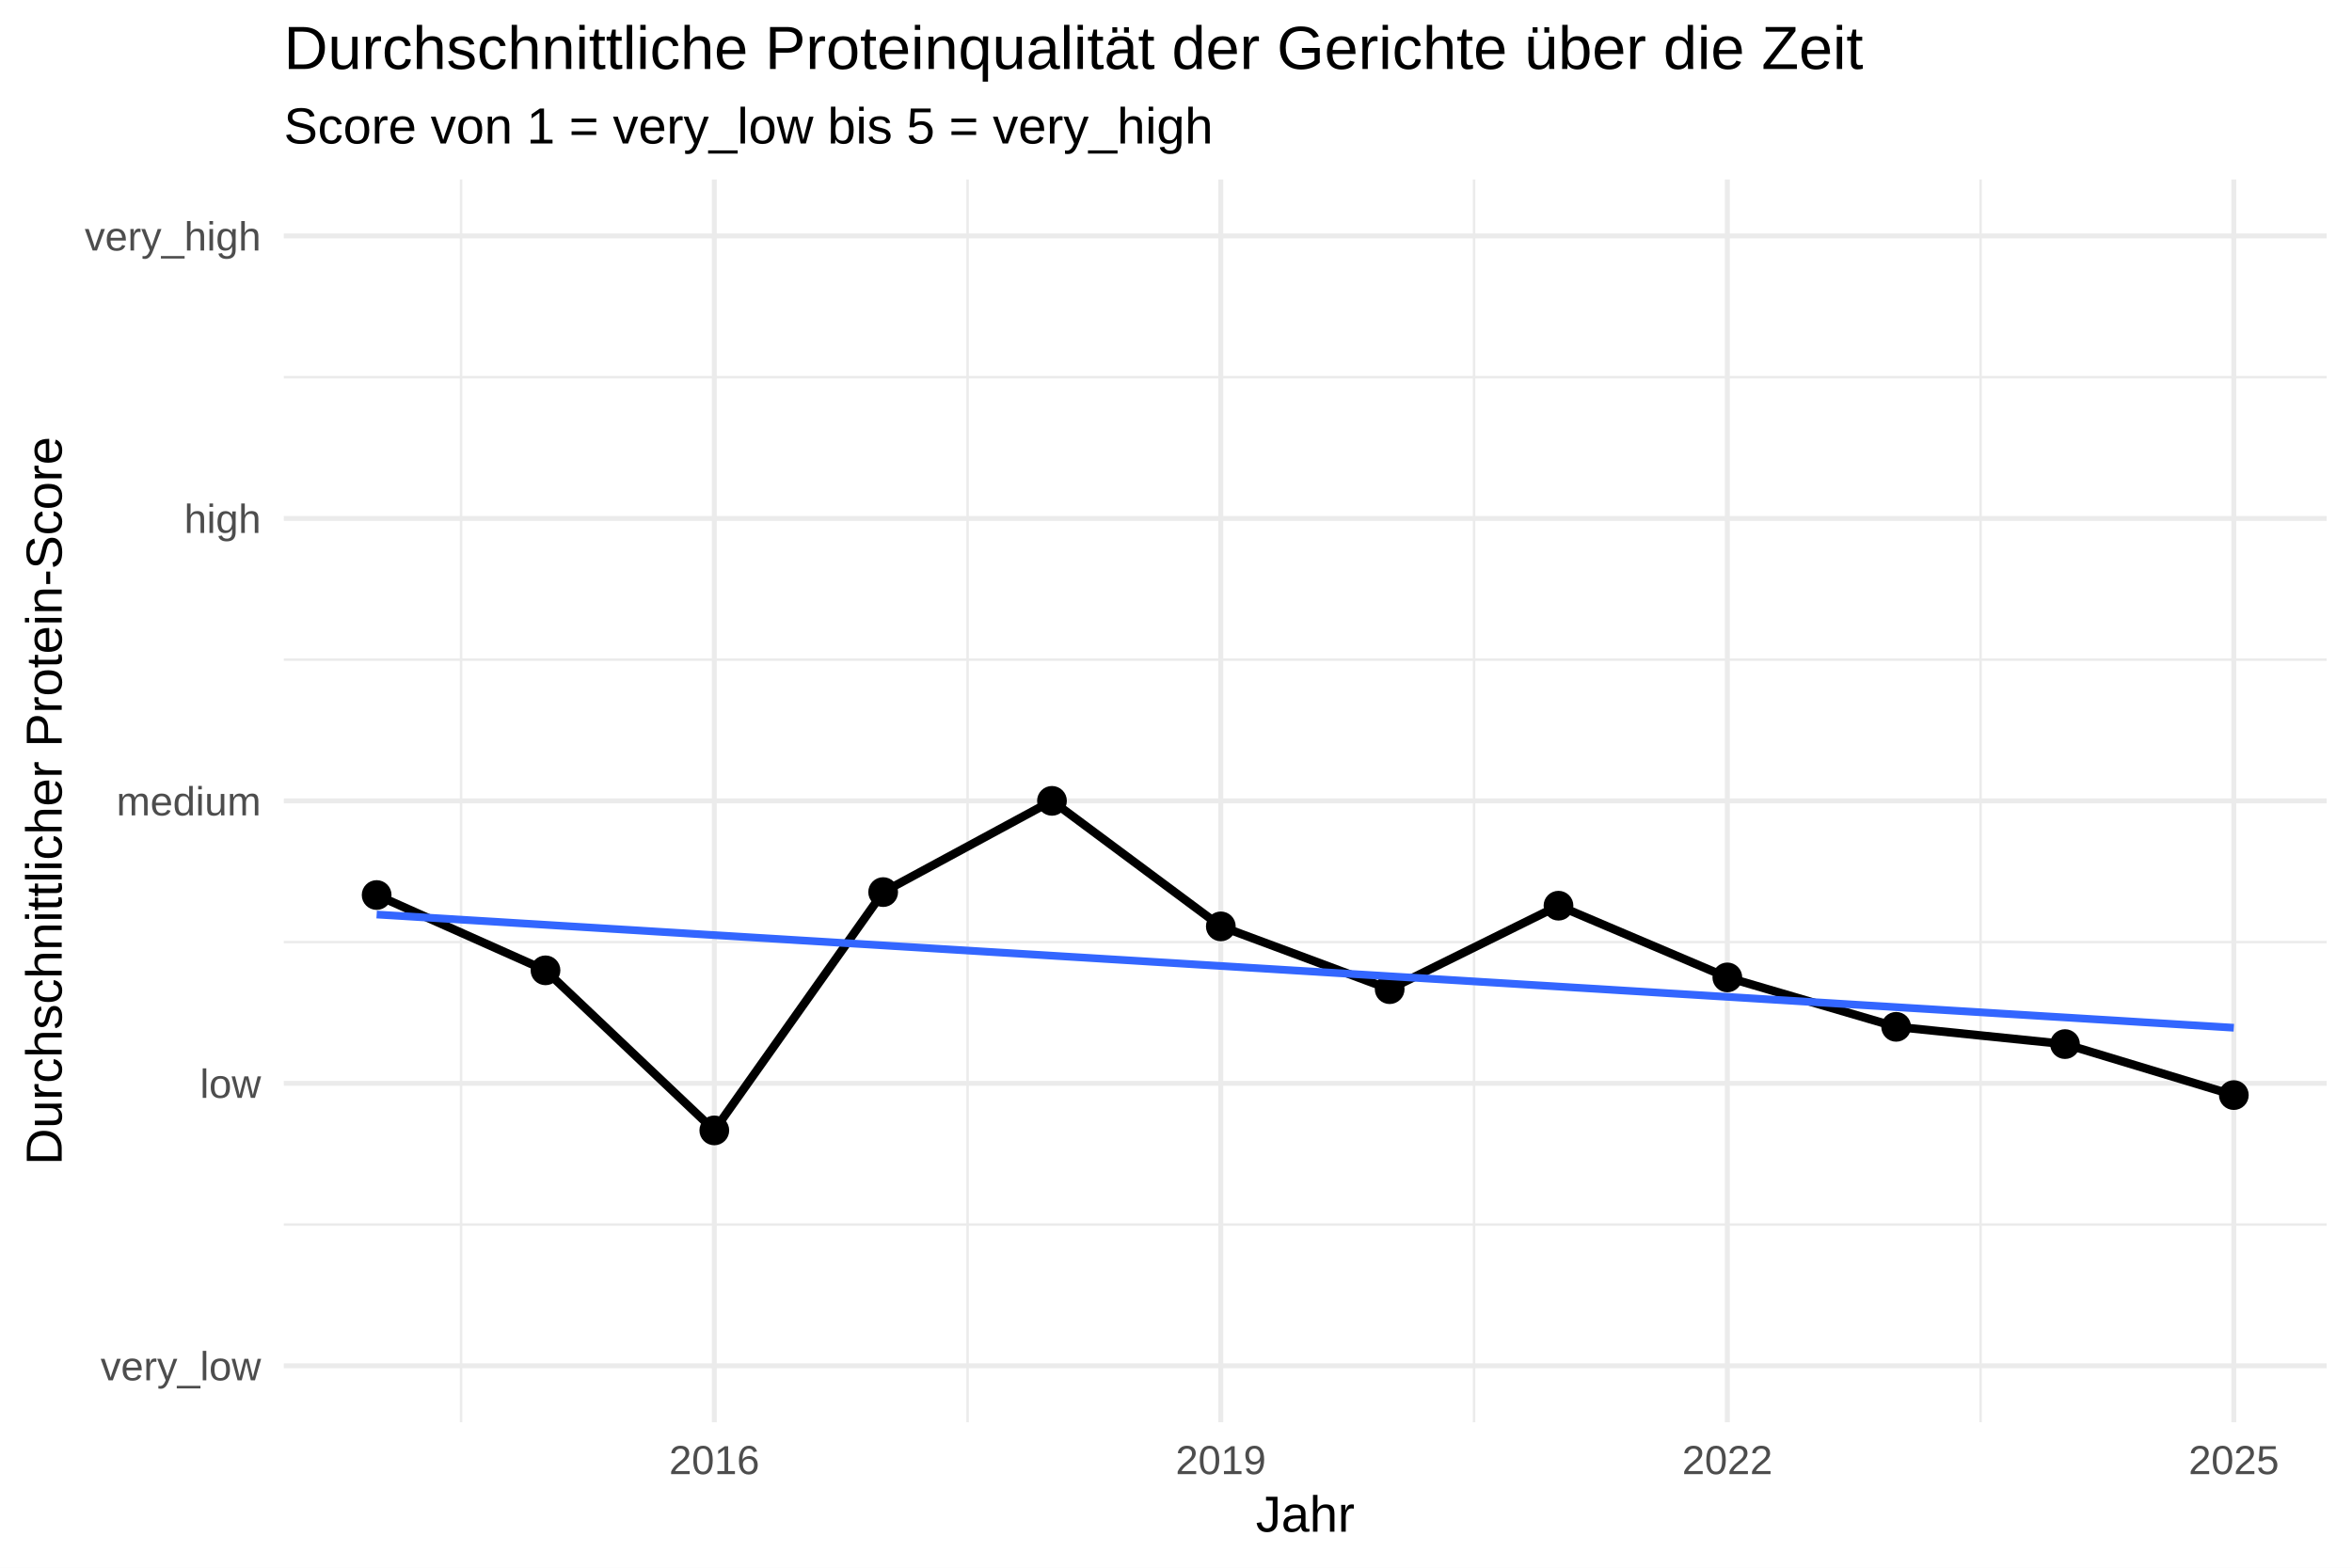
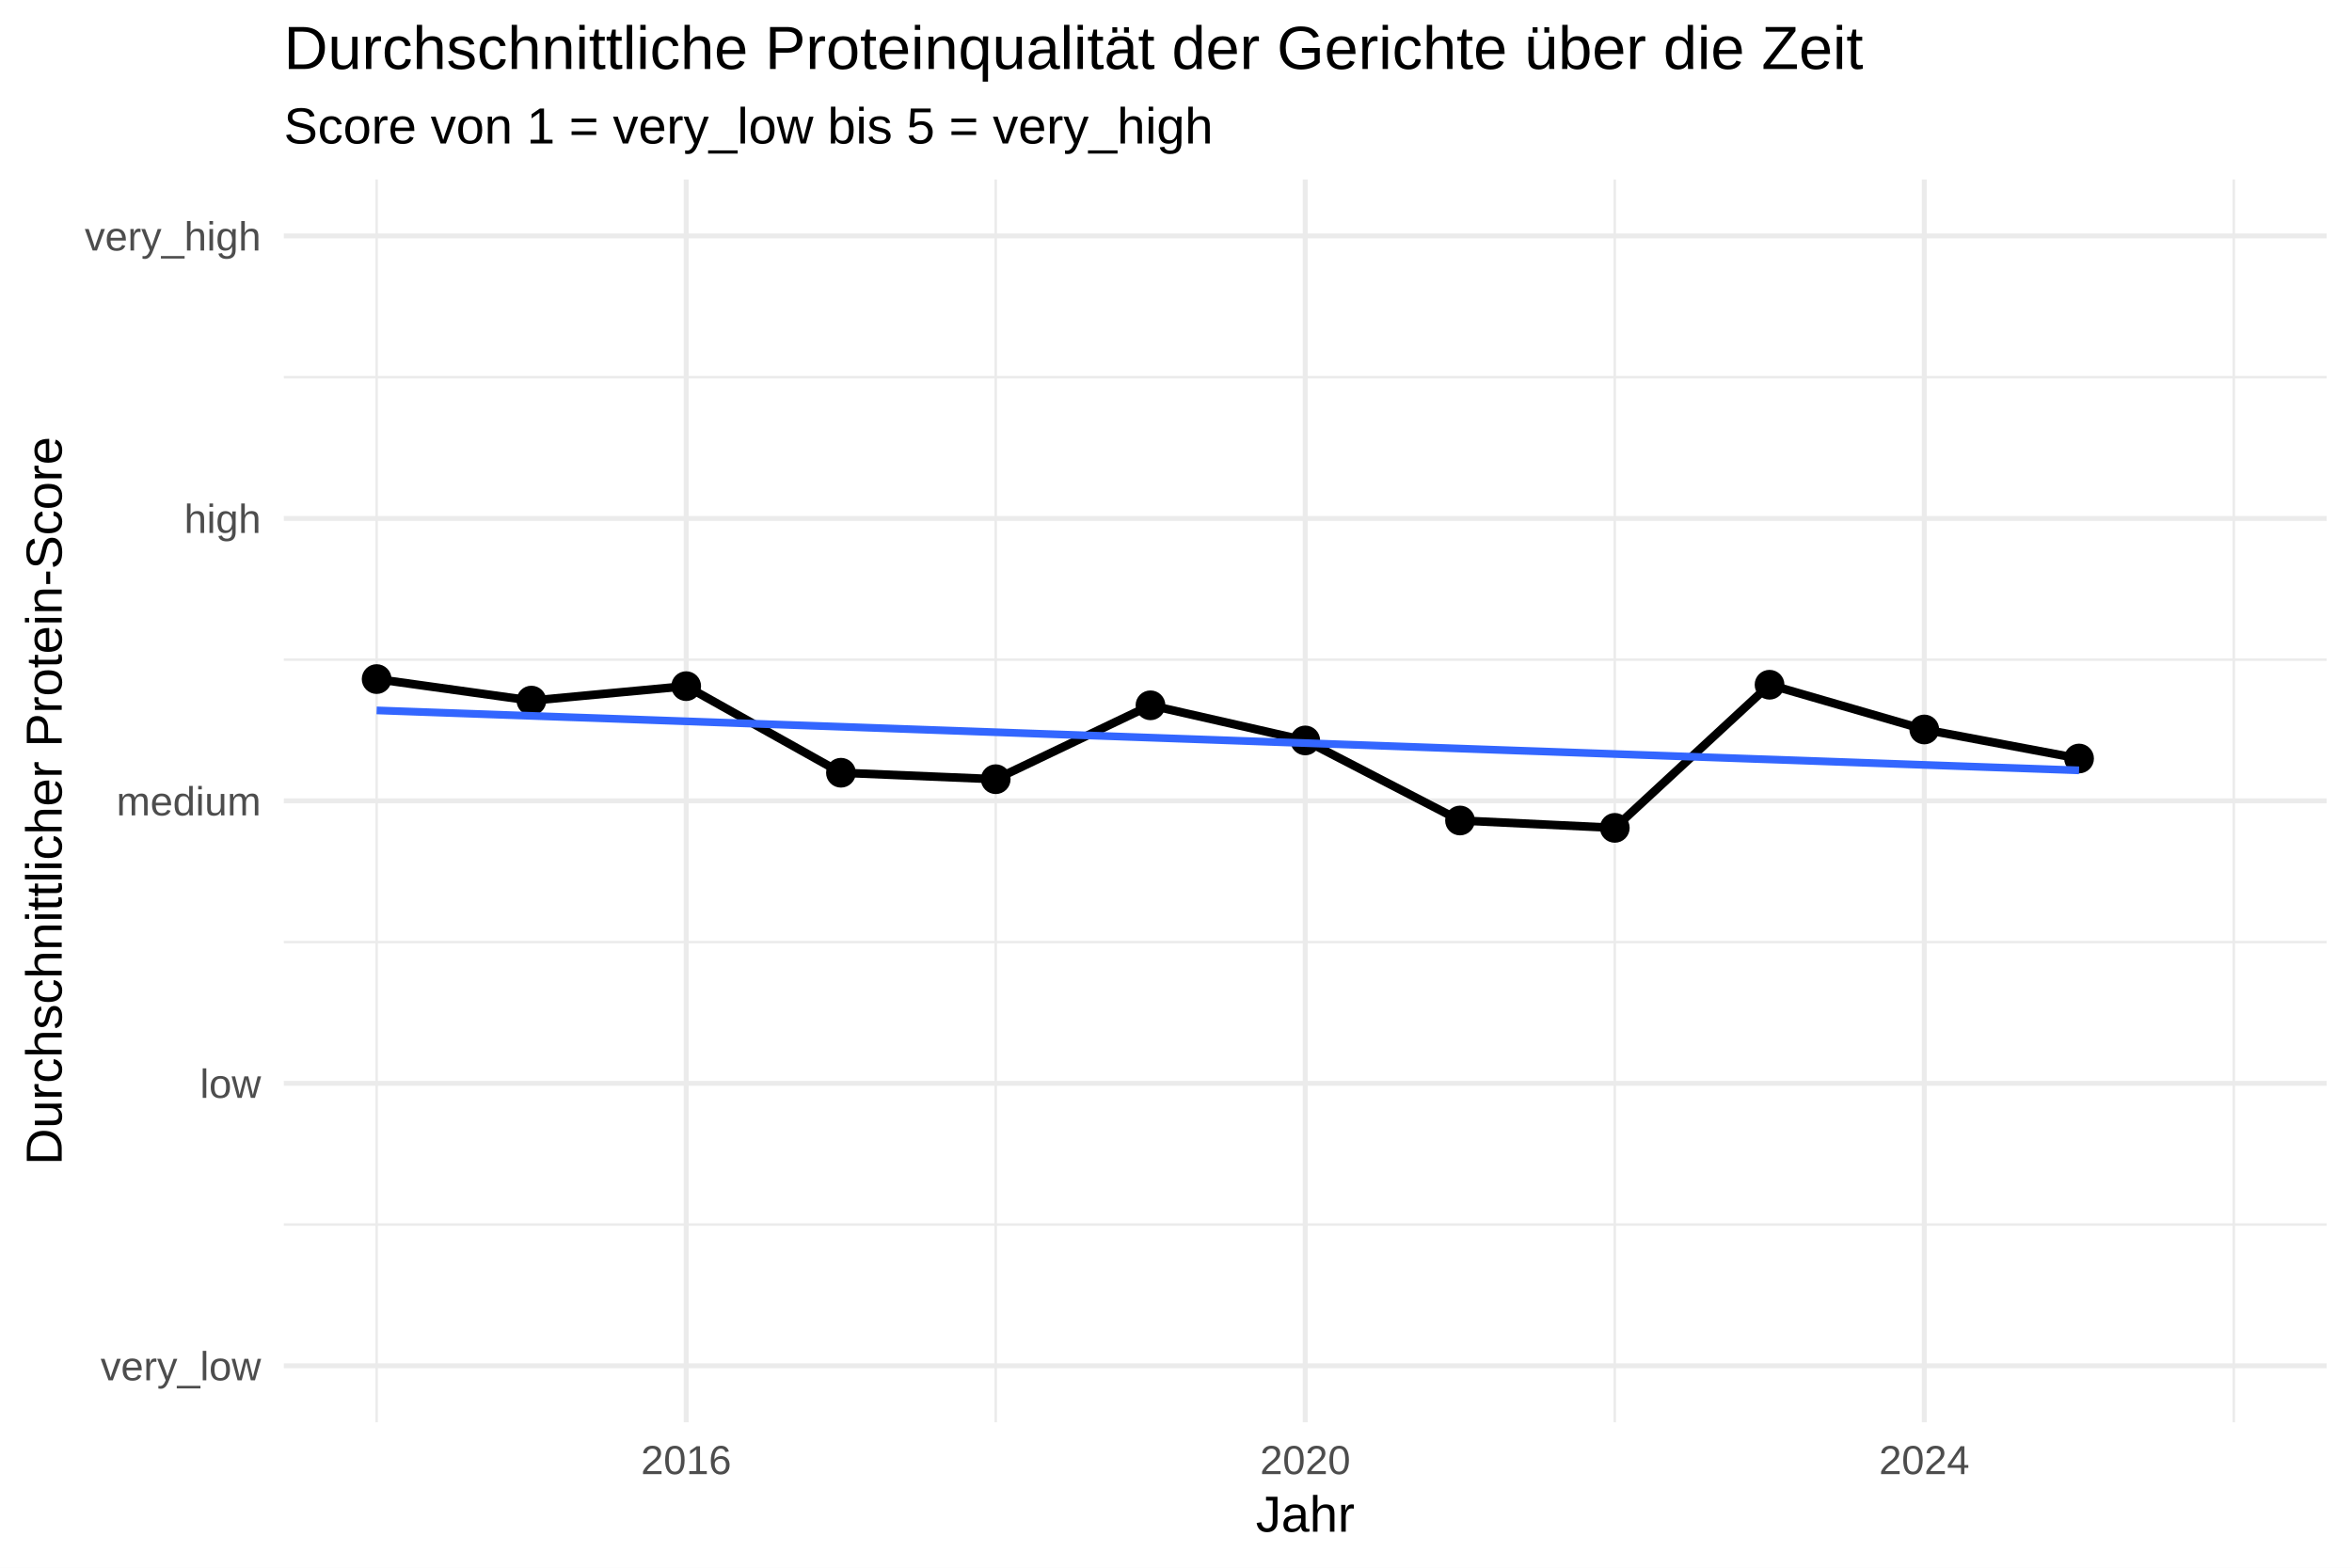
<svg xmlns="http://www.w3.org/2000/svg" width="648.00pt" height="432.00pt" viewBox="0 0 648.00 432.00">
  <g class="svglite">
    <defs>
      <style type="text/css">
    .svglite line, .svglite polyline, .svglite polygon, .svglite path, .svglite rect, .svglite circle {
      fill: none;
      stroke: #000000;
      stroke-linecap: round;
      stroke-linejoin: round;
      stroke-miterlimit: 10.00;
    }
    .svglite text {
      white-space: pre;
    }
    .svglite g.glyphgroup path {
      fill: inherit;
      stroke: none;
    }
  </style>
    </defs>
    <rect width="100%" height="100%" style="stroke: none; fill: #FFFFFF;" />
    <defs>
      <clipPath id="cpMC4wMHw2NDguMDB8MC4wMHw0MzIuMDA=">
        <rect x="0.00" y="0.00" width="648.00" height="432.00" />
      </clipPath>
    </defs>
    <g clip-path="url(#cpMC4wMHw2NDguMDB8MC4wMHw0MzIuMDA=)">
      <rect x="0.00" y="0.00" width="648.00" height="432.00" style="stroke-width: 1.36; stroke: none; fill: #FFFFFF;" />
    </g>
    <defs>
      <clipPath id="cpNzguMTl8NjQxLjAzfDQ5LjQ2fDM5MS45Mw==">
        <rect x="78.19" y="49.46" width="562.84" height="342.47" />
      </clipPath>
    </defs>
    <g clip-path="url(#cpNzguMTl8NjQxLjAzfDQ5LjQ2fDM5MS45Mw==)">
      <polyline points="78.19,337.44 641.03,337.44 " style="stroke-width: 0.68; stroke: #EBEBEB; stroke-linecap: butt;" />
      <polyline points="78.19,259.61 641.03,259.61 " style="stroke-width: 0.68; stroke: #EBEBEB; stroke-linecap: butt;" />
      <polyline points="78.19,181.77 641.03,181.77 " style="stroke-width: 0.68; stroke: #EBEBEB; stroke-linecap: butt;" />
      <polyline points="78.19,103.94 641.03,103.94 " style="stroke-width: 0.68; stroke: #EBEBEB; stroke-linecap: butt;" />
-       <polyline points="127.03,391.93 127.03,49.46 " style="stroke-width: 0.68; stroke: #EBEBEB; stroke-linecap: butt;" />
-       <polyline points="266.58,391.93 266.58,49.46 " style="stroke-width: 0.68; stroke: #EBEBEB; stroke-linecap: butt;" />
-       <polyline points="406.12,391.93 406.12,49.46 " style="stroke-width: 0.68; stroke: #EBEBEB; stroke-linecap: butt;" />
-       <polyline points="545.67,391.93 545.67,49.46 " style="stroke-width: 0.68; stroke: #EBEBEB; stroke-linecap: butt;" />
+       <polyline points="103.77,391.93 103.77,49.46 " style="stroke-width: 0.68; stroke: #EBEBEB; stroke-linecap: butt;" />
+       <polyline points="274.33,391.93 274.33,49.46 " style="stroke-width: 0.68; stroke: #EBEBEB; stroke-linecap: butt;" />
+       <polyline points="444.89,391.93 444.89,49.46 " style="stroke-width: 0.68; stroke: #EBEBEB; stroke-linecap: butt;" />
+       <polyline points="615.44,391.93 615.44,49.46 " style="stroke-width: 0.68; stroke: #EBEBEB; stroke-linecap: butt;" />
      <polyline points="78.19,376.36 641.03,376.36 " style="stroke-width: 1.36; stroke: #EBEBEB; stroke-linecap: butt;" />
      <polyline points="78.19,298.53 641.03,298.53 " style="stroke-width: 1.36; stroke: #EBEBEB; stroke-linecap: butt;" />
      <polyline points="78.19,220.69 641.03,220.69 " style="stroke-width: 1.36; stroke: #EBEBEB; stroke-linecap: butt;" />
      <polyline points="78.19,142.86 641.03,142.86 " style="stroke-width: 1.36; stroke: #EBEBEB; stroke-linecap: butt;" />
      <polyline points="78.19,65.02 641.03,65.02 " style="stroke-width: 1.36; stroke: #EBEBEB; stroke-linecap: butt;" />
-       <polyline points="196.80,391.93 196.80,49.46 " style="stroke-width: 1.36; stroke: #EBEBEB; stroke-linecap: butt;" />
-       <polyline points="336.35,391.93 336.35,49.46 " style="stroke-width: 1.36; stroke: #EBEBEB; stroke-linecap: butt;" />
-       <polyline points="475.90,391.93 475.90,49.46 " style="stroke-width: 1.36; stroke: #EBEBEB; stroke-linecap: butt;" />
-       <polyline points="615.44,391.93 615.44,49.46 " style="stroke-width: 1.36; stroke: #EBEBEB; stroke-linecap: butt;" />
-       <polyline points="103.77,246.64 150.29,267.39 196.80,311.50 243.32,245.83 289.83,220.69 336.35,255.28 382.87,272.58 429.38,249.58 475.90,269.34 522.41,282.96 568.93,287.72 615.44,301.77 " style="stroke-width: 2.35; stroke-linecap: butt;" />
-       <circle cx="103.77" cy="246.64" r="3.65" style="stroke-width: 0.90; fill: #000000;" />
-       <circle cx="150.29" cy="267.39" r="3.65" style="stroke-width: 0.90; fill: #000000;" />
-       <circle cx="196.80" cy="311.50" r="3.65" style="stroke-width: 0.90; fill: #000000;" />
-       <circle cx="243.32" cy="245.83" r="3.65" style="stroke-width: 0.90; fill: #000000;" />
-       <circle cx="289.83" cy="220.69" r="3.65" style="stroke-width: 0.90; fill: #000000;" />
-       <circle cx="336.35" cy="255.28" r="3.65" style="stroke-width: 0.90; fill: #000000;" />
-       <circle cx="382.87" cy="272.58" r="3.65" style="stroke-width: 0.90; fill: #000000;" />
-       <circle cx="429.38" cy="249.58" r="3.65" style="stroke-width: 0.90; fill: #000000;" />
-       <circle cx="475.90" cy="269.34" r="3.65" style="stroke-width: 0.90; fill: #000000;" />
-       <circle cx="522.41" cy="282.96" r="3.65" style="stroke-width: 0.90; fill: #000000;" />
-       <circle cx="568.93" cy="287.72" r="3.65" style="stroke-width: 0.90; fill: #000000;" />
-       <circle cx="615.44" cy="301.77" r="3.65" style="stroke-width: 0.90; fill: #000000;" />
-       <polyline points="103.77,252.01 110.25,252.40 116.73,252.80 123.20,253.19 129.68,253.59 136.16,253.98 142.63,254.38 149.11,254.77 155.59,255.17 162.06,255.56 168.54,255.96 175.02,256.35 181.49,256.75 187.97,257.14 194.45,257.54 200.92,257.93 207.40,258.33 213.88,258.72 220.36,259.12 226.83,259.51 233.31,259.91 239.79,260.30 246.26,260.70 252.74,261.09 259.22,261.49 265.69,261.88 272.17,262.28 278.65,262.67 285.12,263.06 291.60,263.46 298.08,263.85 304.55,264.25 311.03,264.64 317.51,265.04 323.98,265.43 330.46,265.83 336.94,266.22 343.42,266.62 349.89,267.01 356.37,267.41 362.85,267.80 369.32,268.20 375.80,268.59 382.28,268.99 388.75,269.38 395.23,269.78 401.71,270.17 408.18,270.57 414.66,270.96 421.14,271.36 427.61,271.75 434.09,272.15 440.57,272.54 447.04,272.94 453.52,273.33 460.00,273.73 466.48,274.12 472.95,274.52 479.43,274.91 485.91,275.31 492.38,275.70 498.86,276.10 505.34,276.49 511.81,276.89 518.29,277.28 524.77,277.68 531.24,278.07 537.72,278.47 544.20,278.86 550.67,279.26 557.15,279.65 563.63,280.05 570.10,280.44 576.58,280.84 583.06,281.23 589.54,281.63 596.01,282.02 602.49,282.42 608.97,282.81 615.44,283.21 " style="stroke-width: 2.13; stroke: #3366FF; stroke-linecap: butt;" />
+       <polyline points="189.05,391.93 189.05,49.46 " style="stroke-width: 1.36; stroke: #EBEBEB; stroke-linecap: butt;" />
+       <polyline points="359.61,391.93 359.61,49.46 " style="stroke-width: 1.36; stroke: #EBEBEB; stroke-linecap: butt;" />
+       <polyline points="530.16,391.93 530.16,49.46 " style="stroke-width: 1.36; stroke: #EBEBEB; stroke-linecap: butt;" />
+       <polyline points="103.77,187.13 146.41,193.06 189.05,189.08 231.69,212.94 274.33,214.72 316.97,194.36 359.61,204.04 402.25,226.10 444.89,228.13 487.53,188.69 530.16,201.02 572.80,209.02 " style="stroke-width: 2.35; stroke-linecap: butt;" />
+       <circle cx="103.77" cy="187.13" r="3.65" style="stroke-width: 0.90; fill: #000000;" />
+       <circle cx="146.41" cy="193.06" r="3.65" style="stroke-width: 0.90; fill: #000000;" />
+       <circle cx="189.05" cy="189.08" r="3.65" style="stroke-width: 0.90; fill: #000000;" />
+       <circle cx="231.69" cy="212.94" r="3.65" style="stroke-width: 0.90; fill: #000000;" />
+       <circle cx="274.33" cy="214.72" r="3.65" style="stroke-width: 0.90; fill: #000000;" />
+       <circle cx="316.97" cy="194.36" r="3.65" style="stroke-width: 0.90; fill: #000000;" />
+       <circle cx="359.61" cy="204.04" r="3.65" style="stroke-width: 0.90; fill: #000000;" />
+       <circle cx="402.25" cy="226.10" r="3.65" style="stroke-width: 0.90; fill: #000000;" />
+       <circle cx="444.89" cy="228.13" r="3.65" style="stroke-width: 0.90; fill: #000000;" />
+       <circle cx="487.53" cy="188.69" r="3.65" style="stroke-width: 0.90; fill: #000000;" />
+       <circle cx="530.16" cy="201.02" r="3.65" style="stroke-width: 0.90; fill: #000000;" />
+       <circle cx="572.80" cy="209.02" r="3.65" style="stroke-width: 0.90; fill: #000000;" />
+       <polyline points="103.77,195.76 109.71,195.97 115.65,196.18 121.58,196.39 127.52,196.60 133.46,196.81 139.39,197.02 145.33,197.23 151.27,197.44 157.21,197.65 163.14,197.85 169.08,198.06 175.02,198.27 180.95,198.48 186.89,198.69 192.83,198.90 198.77,199.11 204.70,199.32 210.64,199.53 216.58,199.74 222.51,199.95 228.45,200.15 234.39,200.36 240.33,200.57 246.26,200.78 252.20,200.99 258.14,201.20 264.07,201.41 270.01,201.62 275.95,201.83 281.89,202.04 287.82,202.25 293.76,202.45 299.70,202.66 305.63,202.87 311.57,203.08 317.51,203.29 323.45,203.50 329.38,203.71 335.32,203.92 341.26,204.13 347.19,204.34 353.13,204.55 359.07,204.75 365.00,204.96 370.94,205.17 376.88,205.38 382.82,205.59 388.75,205.80 394.69,206.01 400.63,206.22 406.56,206.43 412.50,206.64 418.44,206.85 424.38,207.05 430.31,207.26 436.25,207.47 442.19,207.68 448.12,207.89 454.06,208.10 460.00,208.31 465.94,208.52 471.87,208.73 477.81,208.94 483.75,209.15 489.68,209.35 495.62,209.56 501.56,209.77 507.50,209.98 513.43,210.19 519.37,210.40 525.31,210.61 531.24,210.82 537.18,211.03 543.12,211.24 549.06,211.45 554.99,211.65 560.93,211.86 566.87,212.07 572.80,212.28 " style="stroke-width: 2.13; stroke: #3366FF; stroke-linecap: butt;" />
    </g>
    <g clip-path="url(#cpMC4wMHw2NDguMDB8MC4wMHw0MzIuMDA=)">
      <text x="71.91" y="380.37" text-anchor="end" style="font-size: 11.20px;fill: #4D4D4D; font-family: &quot;Arial&quot;;" textLength="44.12px" lengthAdjust="spacingAndGlyphs">very_low</text>
      <text x="71.91" y="302.53" text-anchor="end" style="font-size: 11.20px;fill: #4D4D4D; font-family: &quot;Arial&quot;;" textLength="16.78px" lengthAdjust="spacingAndGlyphs">low</text>
      <text x="71.91" y="224.70" text-anchor="end" style="font-size: 11.20px;fill: #4D4D4D; font-family: &quot;Arial&quot;;" textLength="39.77px" lengthAdjust="spacingAndGlyphs">medium</text>
      <text x="71.91" y="146.86" text-anchor="end" style="font-size: 11.20px;fill: #4D4D4D; font-family: &quot;Arial&quot;;" textLength="21.14px" lengthAdjust="spacingAndGlyphs">high</text>
      <text x="71.91" y="69.03" text-anchor="end" style="font-size: 11.20px;fill: #4D4D4D; font-family: &quot;Arial&quot;;" textLength="48.48px" lengthAdjust="spacingAndGlyphs">very_high</text>
-       <text x="196.80" y="406.22" text-anchor="middle" style="font-size: 11.20px;fill: #4D4D4D; font-family: &quot;Arial&quot;;" textLength="24.88px" lengthAdjust="spacingAndGlyphs">2016</text>
-       <text x="336.35" y="406.22" text-anchor="middle" style="font-size: 11.20px;fill: #4D4D4D; font-family: &quot;Arial&quot;;" textLength="24.88px" lengthAdjust="spacingAndGlyphs">2019</text>
-       <text x="475.90" y="406.22" text-anchor="middle" style="font-size: 11.20px;fill: #4D4D4D; font-family: &quot;Arial&quot;;" textLength="24.88px" lengthAdjust="spacingAndGlyphs">2022</text>
-       <text x="615.44" y="406.22" text-anchor="middle" style="font-size: 11.20px;fill: #4D4D4D; font-family: &quot;Arial&quot;;" textLength="24.88px" lengthAdjust="spacingAndGlyphs">2025</text>
+       <text x="189.05" y="406.22" text-anchor="middle" style="font-size: 11.20px;fill: #4D4D4D; font-family: &quot;Arial&quot;;" textLength="24.88px" lengthAdjust="spacingAndGlyphs">2016</text>
+       <text x="359.61" y="406.22" text-anchor="middle" style="font-size: 11.20px;fill: #4D4D4D; font-family: &quot;Arial&quot;;" textLength="24.88px" lengthAdjust="spacingAndGlyphs">2020</text>
+       <text x="530.16" y="406.22" text-anchor="middle" style="font-size: 11.20px;fill: #4D4D4D; font-family: &quot;Arial&quot;;" textLength="24.88px" lengthAdjust="spacingAndGlyphs">2024</text>
      <text x="359.61" y="422.08" text-anchor="middle" style="font-size: 14.00px; font-family: &quot;Arial&quot;;" textLength="27.22px" lengthAdjust="spacingAndGlyphs">Jahr</text>
      <text transform="translate(17.00,220.69) rotate(-90)" text-anchor="middle" style="font-size: 14.00px; font-family: &quot;Arial&quot;;" textLength="200.67px" lengthAdjust="spacingAndGlyphs">Durchschnittlicher Protein-Score</text>
      <text x="78.19" y="39.54" style="font-size: 14.00px; font-family: &quot;Arial&quot;;" textLength="255.94px" lengthAdjust="spacingAndGlyphs">Score von 1 = very_low bis 5 = very_high</text>
      <text x="78.19" y="19.01" style="font-size: 16.80px; font-family: &quot;Arial&quot;;" textLength="435.25px" lengthAdjust="spacingAndGlyphs">Durchschnittliche Proteinqualität der Gerichte über die Zeit</text>
    </g>
  </g>
</svg>
